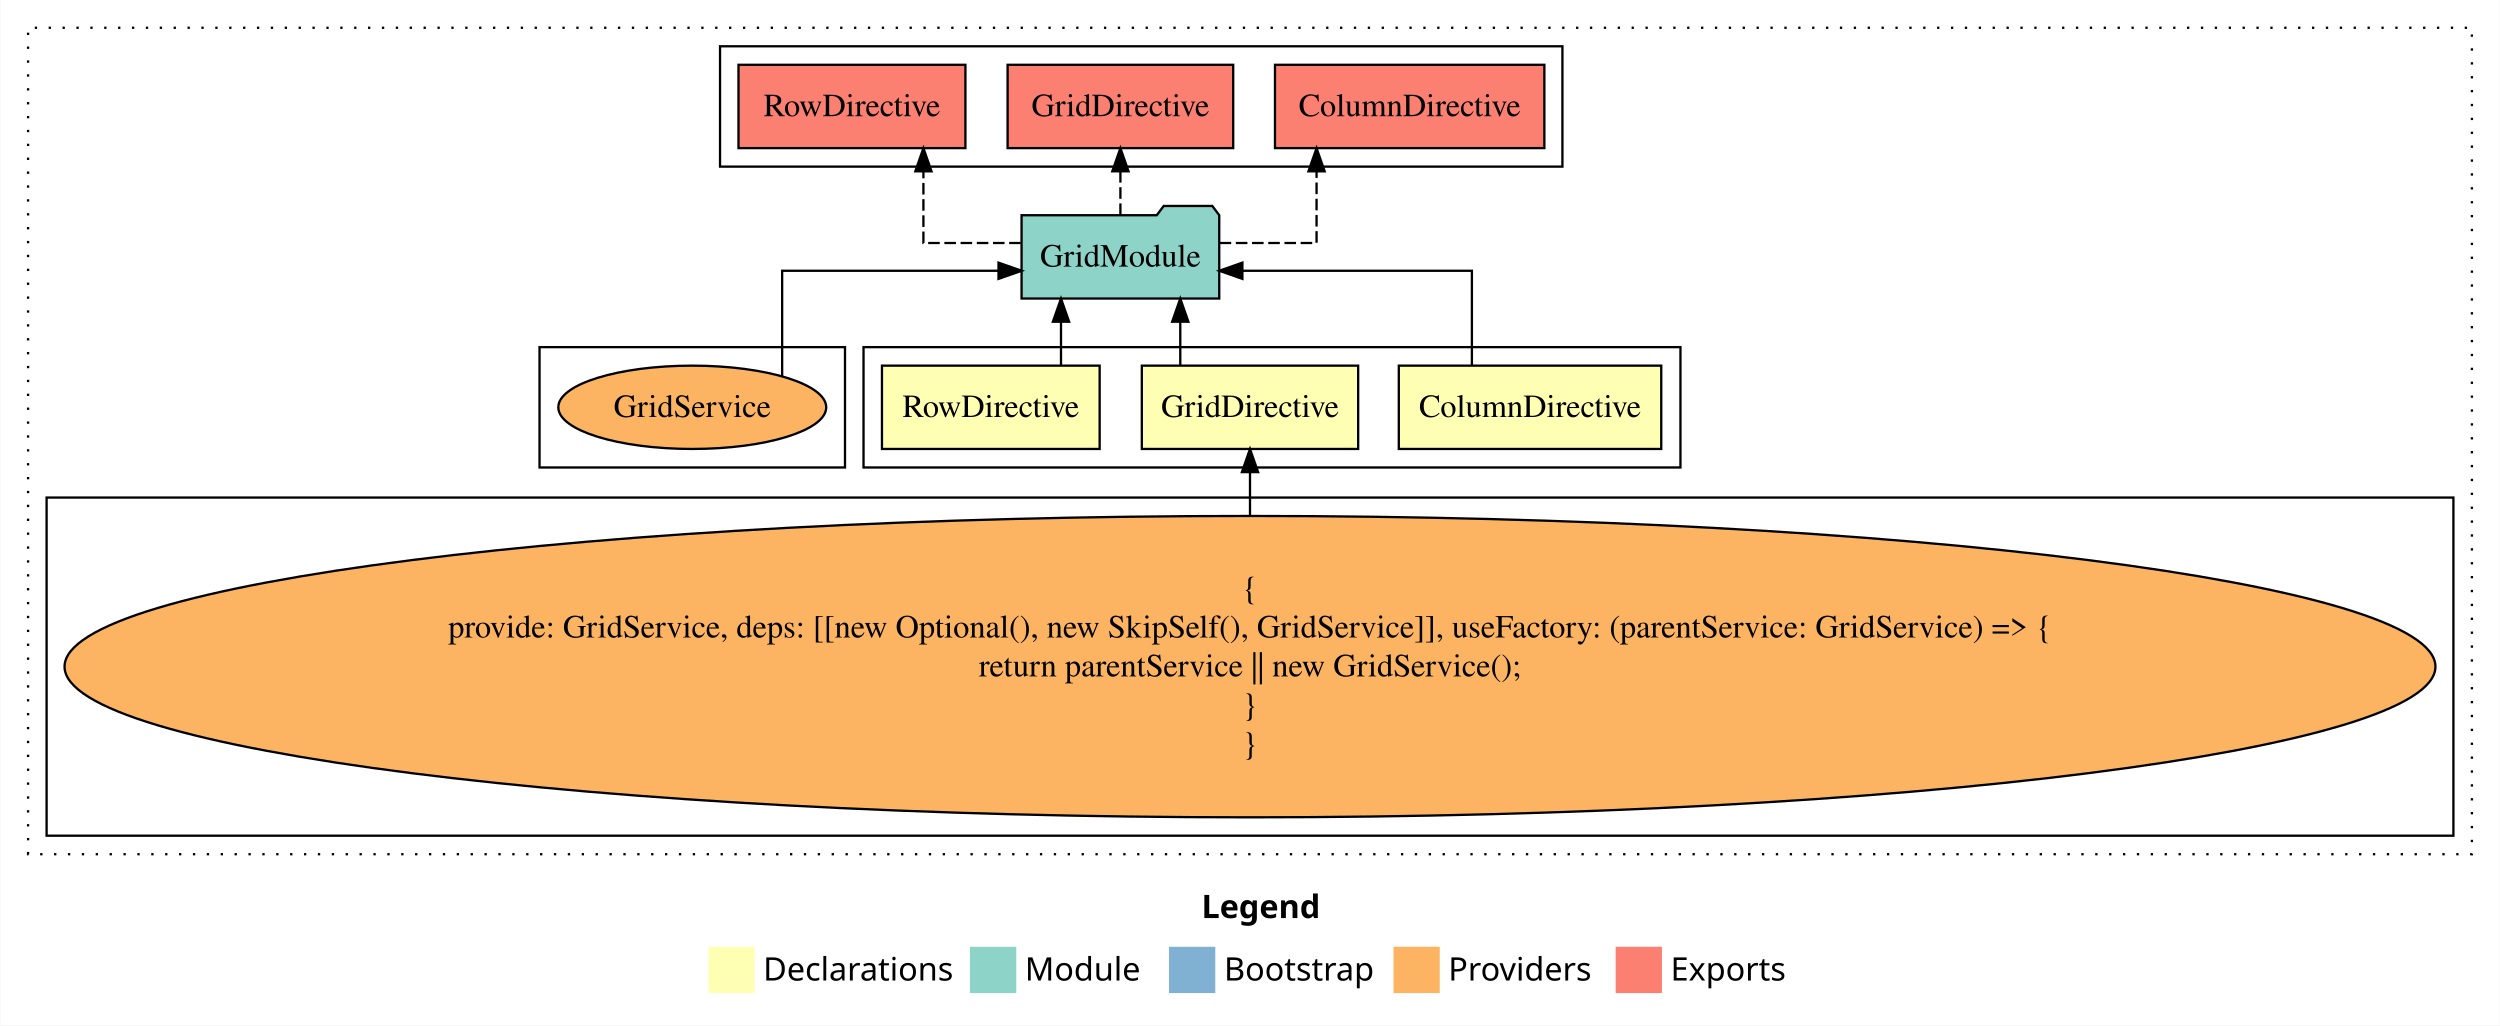
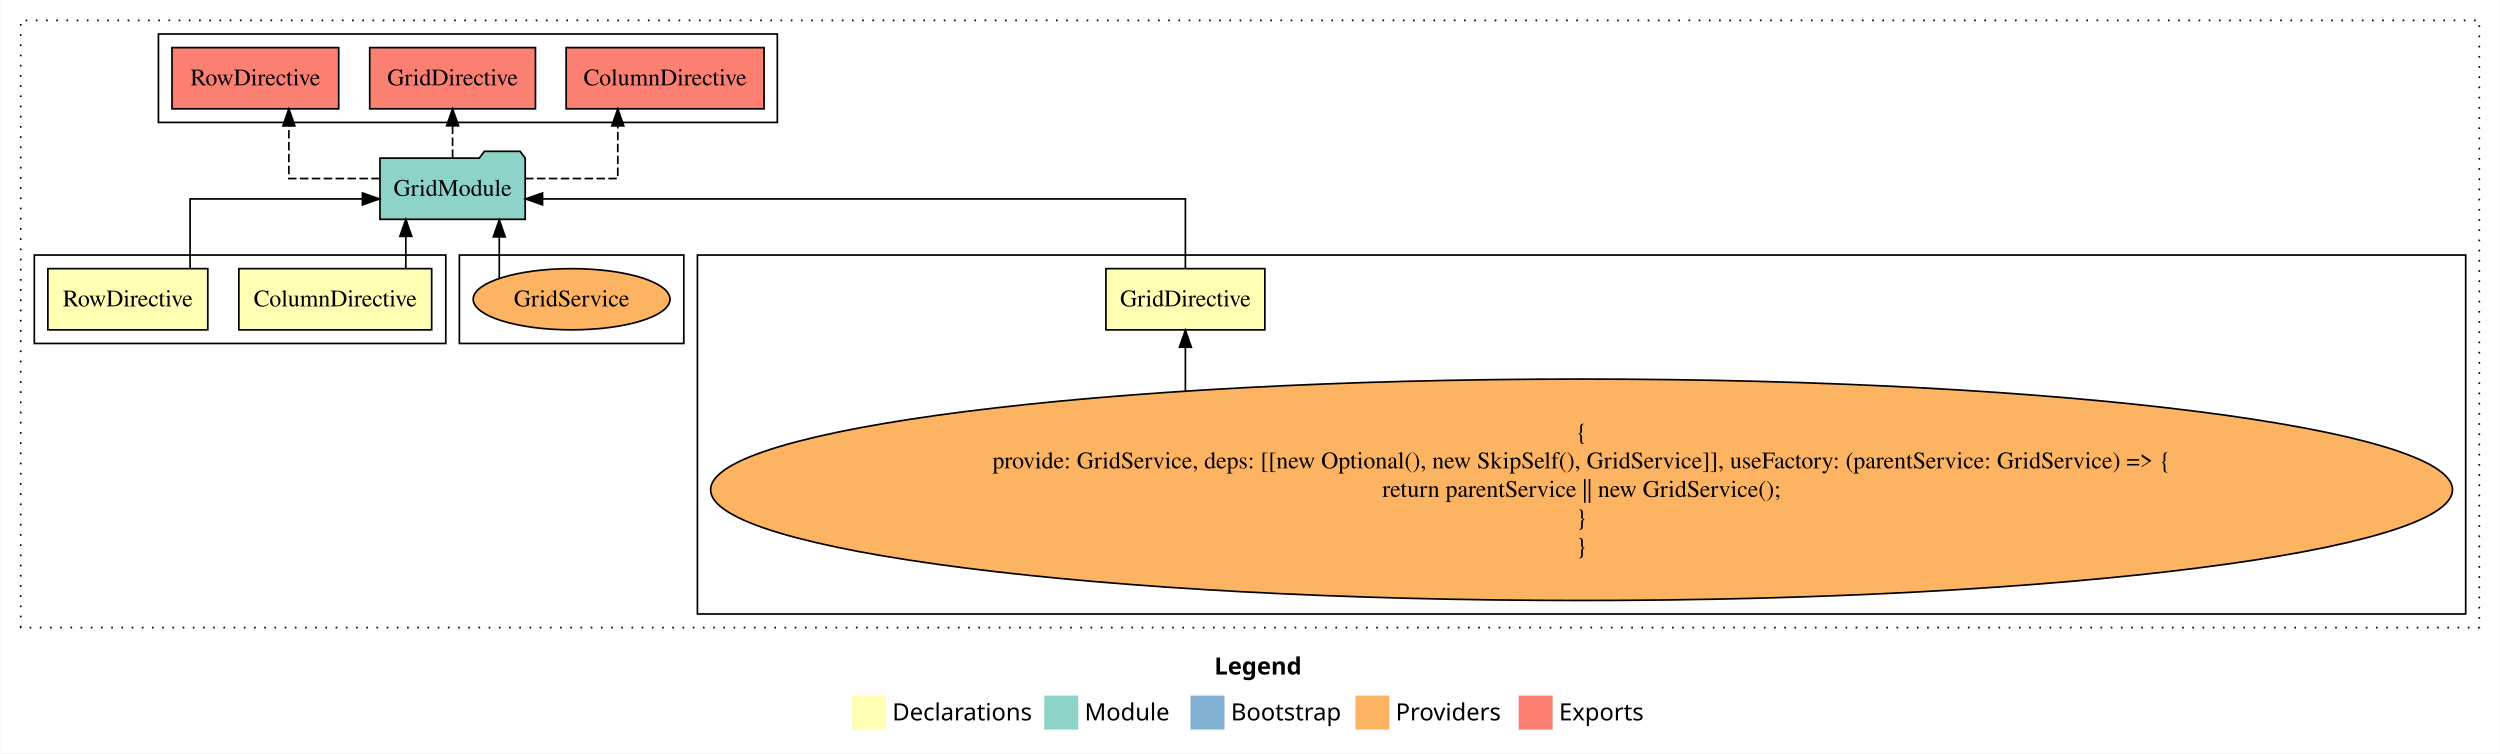
- <svg xmlns="http://www.w3.org/2000/svg" width="1080pt" height="443pt" viewBox="0.00 0.00 1080.00 443.11">
+ <svg xmlns="http://www.w3.org/2000/svg" width="1470pt" height="443pt" viewBox="0.00 0.00 1470.00 443.11">
  <g id="graph0" class="graph" transform="scale(1 1) rotate(0) translate(4 439.11)">
-     <polygon fill="white" stroke="transparent" points="-4,4 -4,-439.11 1076,-439.11 1076,4 -4,4" />
-     <text text-anchor="start" x="515.01" y="-42.4" font-family="Times-12" font-weight="bold" font-size="14.00">Legend</text>
-     <polygon fill="#ffffb3" stroke="transparent" points="302,-10 302,-30 322,-30 322,-10 302,-10" />
-     <text text-anchor="start" x="325.63" y="-15.4" font-family="Times-12" font-size="14.00">  Declarations</text>
-     <polygon fill="#8dd3c7" stroke="transparent" points="415,-10 415,-30 435,-30 435,-10 415,-10" />
-     <text text-anchor="start" x="438.73" y="-15.4" font-family="Times-12" font-size="14.00">  Module</text>
-     <polygon fill="#80b1d3" stroke="transparent" points="501,-10 501,-30 521,-30 521,-10 501,-10" />
-     <text text-anchor="start" x="524.78" y="-15.4" font-family="Times-12" font-size="14.00">  Bootstrap</text>
-     <polygon fill="#fdb462" stroke="transparent" points="598,-10 598,-30 618,-30 618,-10 598,-10" />
-     <text text-anchor="start" x="621.67" y="-15.4" font-family="Times-12" font-size="14.00">  Providers</text>
-     <polygon fill="#fb8072" stroke="transparent" points="694,-10 694,-30 714,-30 714,-10 694,-10" />
-     <text text-anchor="start" x="717.73" y="-15.4" font-family="Times-12" font-size="14.00">  Exports</text>
+     <polygon fill="white" stroke="transparent" points="-4,4 -4,-439.11 1466,-439.11 1466,4 -4,4" />
+     <text text-anchor="start" x="710.01" y="-42.4" font-family="Times-12" font-weight="bold" font-size="14.00">Legend</text>
+     <polygon fill="#ffffb3" stroke="transparent" points="497,-10 497,-30 517,-30 517,-10 497,-10" />
+     <text text-anchor="start" x="520.63" y="-15.4" font-family="Times-12" font-size="14.00">  Declarations</text>
+     <polygon fill="#8dd3c7" stroke="transparent" points="610,-10 610,-30 630,-30 630,-10 610,-10" />
+     <text text-anchor="start" x="633.73" y="-15.4" font-family="Times-12" font-size="14.00">  Module</text>
+     <polygon fill="#80b1d3" stroke="transparent" points="696,-10 696,-30 716,-30 716,-10 696,-10" />
+     <text text-anchor="start" x="719.78" y="-15.4" font-family="Times-12" font-size="14.00">  Bootstrap</text>
+     <polygon fill="#fdb462" stroke="transparent" points="793,-10 793,-30 813,-30 813,-10 793,-10" />
+     <text text-anchor="start" x="816.67" y="-15.4" font-family="Times-12" font-size="14.00">  Providers</text>
+     <polygon fill="#fb8072" stroke="transparent" points="889,-10 889,-30 909,-30 909,-10 889,-10" />
+     <text text-anchor="start" x="912.73" y="-15.4" font-family="Times-12" font-size="14.00">  Exports</text>
    <g id="clust1" class="cluster">
-       <polygon fill="none" stroke="black" stroke-dasharray="1,5" points="8,-70 8,-427.11 1064,-427.11 1064,-70 8,-70" />
+       <polygon fill="none" stroke="black" stroke-dasharray="1,5" points="8,-70 8,-427.11 1454,-427.11 1454,-70 8,-70" />
+     </g>
+     <g id="clust4" class="cluster">
+       <polygon fill="none" stroke="black" points="406,-78 406,-289.11 1446,-289.11 1446,-78 406,-78" />
+     </g>
+     <g id="clust9" class="cluster">
+       <polygon fill="none" stroke="black" points="266,-237.11 266,-289.11 398,-289.11 398,-237.11 266,-237.11" />
+     </g>
+     <g id="clust7" class="cluster">
+       <polygon fill="none" stroke="black" points="89,-367.11 89,-419.11 453,-419.11 453,-367.11 89,-367.11" />
    </g>
    <g id="clust2" class="cluster">
-       <polygon fill="none" stroke="black" points="369,-237.11 369,-289.11 722,-289.11 722,-237.11 369,-237.11" />
-     </g>
-     <g id="clust7" class="cluster">
-       <polygon fill="none" stroke="black" points="307,-367.11 307,-419.11 671,-419.11 671,-367.11 307,-367.11" />
-     </g>
-     <g id="clust4" class="cluster">
-       <polygon fill="none" stroke="black" points="16,-78 16,-224.11 1056,-224.11 1056,-78 16,-78" />
-     </g>
-     <g id="clust9" class="cluster">
-       <polygon fill="none" stroke="black" points="229,-237.11 229,-289.11 361,-289.11 361,-237.11 229,-237.11" />
+       <polygon fill="none" stroke="black" points="16,-237.11 16,-289.11 258,-289.11 258,-237.11 16,-237.11" />
    </g>
    <g id="node1" class="node">
-       <polygon fill="#ffffb3" stroke="black" points="713.7,-281.11 600.3,-281.11 600.3,-245.11 713.7,-245.11 713.7,-281.11" />
-       <text text-anchor="middle" x="657" y="-258.91" font-family="Times,serif" font-size="14.00">ColumnDirective</text>
+       <polygon fill="#ffffb3" stroke="black" points="249.7,-281.11 136.3,-281.11 136.3,-245.11 249.7,-245.11 249.7,-281.11" />
+       <text text-anchor="middle" x="193" y="-258.91" font-family="Times,serif" font-size="14.00">ColumnDirective</text>
    </g>
    <g id="node4" class="node">
-       <polygon fill="#8dd3c7" stroke="black" points="522.71,-346.11 519.71,-350.11 498.71,-350.11 495.71,-346.11 437.29,-346.11 437.29,-310.11 522.71,-310.11 522.71,-346.11" />
-       <text text-anchor="middle" x="480" y="-323.91" font-family="Times,serif" font-size="14.00">GridModule</text>
+       <polygon fill="#8dd3c7" stroke="black" points="304.71,-346.11 301.71,-350.11 280.71,-350.11 277.71,-346.11 219.29,-346.11 219.29,-310.11 304.71,-310.11 304.71,-346.11" />
+       <text text-anchor="middle" x="262" y="-323.91" font-family="Times,serif" font-size="14.00">GridModule</text>
    </g>
    <g id="edge1" class="edge">
-       <path fill="none" stroke="black" d="M631.88,-281.13C631.88,-298.48 631.88,-322.11 631.88,-322.11 631.88,-322.11 532.71,-322.11 532.71,-322.11" />
-       <polygon fill="black" stroke="black" points="532.71,-318.61 522.71,-322.11 532.71,-325.61 532.71,-318.61" />
+       <path fill="none" stroke="black" d="M234.5,-281.21C234.5,-281.21 234.5,-300.1 234.5,-300.1" />
+       <polygon fill="black" stroke="black" points="231,-300.1 234.5,-310.1 238,-300.1 231,-300.1" />
    </g>
    <g id="node2" class="node">
-       <polygon fill="#ffffb3" stroke="black" points="582.74,-281.11 489.26,-281.11 489.26,-245.11 582.74,-245.11 582.74,-281.11" />
-       <text text-anchor="middle" x="536" y="-258.91" font-family="Times,serif" font-size="14.00">GridDirective</text>
+       <polygon fill="#ffffb3" stroke="black" points="739.74,-281.11 646.26,-281.11 646.26,-245.11 739.74,-245.11 739.74,-281.11" />
+       <text text-anchor="middle" x="693" y="-258.91" font-family="Times,serif" font-size="14.00">GridDirective</text>
    </g>
    <g id="edge2" class="edge">
-       <path fill="none" stroke="black" d="M505.87,-281.21C505.87,-281.21 505.87,-300.1 505.87,-300.1" />
-       <polygon fill="black" stroke="black" points="502.37,-300.1 505.87,-310.1 509.37,-300.1 502.37,-300.1" />
+       <path fill="none" stroke="black" d="M693,-281.13C693,-298.48 693,-322.11 693,-322.11 693,-322.11 314.9,-322.11 314.9,-322.11" />
+       <polygon fill="black" stroke="black" points="314.9,-318.61 304.9,-322.11 314.9,-325.61 314.9,-318.61" />
    </g>
    <g id="node3" class="node">
-       <polygon fill="#ffffb3" stroke="black" points="471.03,-281.11 376.97,-281.11 376.97,-245.11 471.03,-245.11 471.03,-281.11" />
-       <text text-anchor="middle" x="424" y="-258.91" font-family="Times,serif" font-size="14.00">RowDirective</text>
+       <polygon fill="#ffffb3" stroke="black" points="118.03,-281.11 23.97,-281.11 23.97,-245.11 118.03,-245.11 118.03,-281.11" />
+       <text text-anchor="middle" x="71" y="-258.91" font-family="Times,serif" font-size="14.00">RowDirective</text>
    </g>
    <g id="edge4" class="edge">
-       <path fill="none" stroke="black" d="M454.33,-281.21C454.33,-281.21 454.33,-300.1 454.33,-300.1" />
-       <polygon fill="black" stroke="black" points="450.83,-300.1 454.33,-310.1 457.83,-300.1 450.83,-300.1" />
+       <path fill="none" stroke="black" d="M107.62,-281.13C107.62,-298.48 107.62,-322.11 107.62,-322.11 107.62,-322.11 209,-322.11 209,-322.11" />
+       <polygon fill="black" stroke="black" points="209,-325.61 219,-322.11 209,-318.61 209,-325.61" />
    </g>
    <g id="node6" class="node">
-       <polygon fill="#fb8072" stroke="black" points="663.2,-411.11 546.8,-411.11 546.8,-375.11 663.2,-375.11 663.2,-411.11" />
-       <text text-anchor="middle" x="605" y="-388.91" font-family="Times,serif" font-size="14.00">ColumnDirective </text>
+       <polygon fill="#fb8072" stroke="black" points="445.2,-411.11 328.8,-411.11 328.8,-375.11 445.2,-375.11 445.2,-411.11" />
+       <text text-anchor="middle" x="387" y="-388.91" font-family="Times,serif" font-size="14.00">ColumnDirective </text>
    </g>
    <g id="edge5" class="edge">
-       <path fill="none" stroke="black" stroke-dasharray="5,2" d="M522.88,-334.11C543.9,-334.11 564.76,-334.11 564.76,-334.11 564.76,-334.11 564.76,-365.09 564.76,-365.09" />
-       <polygon fill="black" stroke="black" points="561.26,-365.09 564.76,-375.09 568.26,-365.09 561.26,-365.09" />
+       <path fill="none" stroke="black" stroke-dasharray="5,2" d="M304.62,-334.11C330.73,-334.11 359.17,-334.11 359.17,-334.11 359.17,-334.11 359.17,-365.09 359.17,-365.09" />
+       <polygon fill="black" stroke="black" points="355.67,-365.09 359.17,-375.09 362.67,-365.09 355.67,-365.09" />
    </g>
    <g id="node7" class="node">
-       <polygon fill="#fb8072" stroke="black" points="528.74,-411.11 431.26,-411.11 431.26,-375.11 528.74,-375.11 528.74,-411.11" />
-       <text text-anchor="middle" x="480" y="-388.91" font-family="Times,serif" font-size="14.00">GridDirective </text>
+       <polygon fill="#fb8072" stroke="black" points="310.74,-411.11 213.26,-411.11 213.26,-375.11 310.74,-375.11 310.74,-411.11" />
+       <text text-anchor="middle" x="262" y="-388.91" font-family="Times,serif" font-size="14.00">GridDirective </text>
    </g>
    <g id="edge6" class="edge">
-       <path fill="none" stroke="black" stroke-dasharray="5,2" d="M480,-346.21C480,-346.21 480,-365.1 480,-365.1" />
-       <polygon fill="black" stroke="black" points="476.5,-365.1 480,-375.1 483.5,-365.1 476.5,-365.1" />
+       <path fill="none" stroke="black" stroke-dasharray="5,2" d="M262,-346.21C262,-346.21 262,-365.1 262,-365.1" />
+       <polygon fill="black" stroke="black" points="258.5,-365.1 262,-375.1 265.5,-365.1 258.5,-365.1" />
    </g>
    <g id="node8" class="node">
-       <polygon fill="#fb8072" stroke="black" points="413.03,-411.11 314.97,-411.11 314.97,-375.11 413.03,-375.11 413.03,-411.11" />
-       <text text-anchor="middle" x="364" y="-388.91" font-family="Times,serif" font-size="14.00">RowDirective </text>
+       <polygon fill="#fb8072" stroke="black" points="195.03,-411.11 96.97,-411.11 96.97,-375.11 195.03,-375.11 195.03,-411.11" />
+       <text text-anchor="middle" x="146" y="-388.91" font-family="Times,serif" font-size="14.00">RowDirective </text>
    </g>
    <g id="edge7" class="edge">
-       <path fill="none" stroke="black" stroke-dasharray="5,2" d="M436.94,-334.11C415.83,-334.11 394.88,-334.11 394.88,-334.11 394.88,-334.11 394.88,-365.09 394.88,-365.09" />
-       <polygon fill="black" stroke="black" points="391.38,-365.09 394.88,-375.09 398.38,-365.09 391.38,-365.09" />
+       <path fill="none" stroke="black" stroke-dasharray="5,2" d="M219.2,-334.11C193.49,-334.11 165.71,-334.11 165.71,-334.11 165.71,-334.11 165.71,-365.09 165.71,-365.09" />
+       <polygon fill="black" stroke="black" points="162.21,-365.09 165.71,-375.09 169.21,-365.09 162.21,-365.09" />
    </g>
    <g id="node5" class="node">
-       <ellipse fill="#fdb462" stroke="black" cx="536" cy="-151.05" rx="512.24" ry="65.11" />
-       <text text-anchor="middle" x="536" y="-180.45" font-family="Times,serif" font-size="14.00">{</text>
-       <text text-anchor="middle" x="536" y="-163.65" font-family="Times,serif" font-size="14.00">    provide: GridService, deps: [[new Optional(), new SkipSelf(), GridService]], useFactory: (parentService: GridService) =&gt; {</text>
-       <text text-anchor="middle" x="536" y="-146.85" font-family="Times,serif" font-size="14.00">        return parentService || new GridService();</text>
-       <text text-anchor="middle" x="536" y="-130.05" font-family="Times,serif" font-size="14.00">    }</text>
-       <text text-anchor="middle" x="536" y="-113.25" font-family="Times,serif" font-size="14.00">}</text>
+       <ellipse fill="#fdb462" stroke="black" cx="926" cy="-151.05" rx="512.24" ry="65.11" />
+       <text text-anchor="middle" x="926" y="-180.45" font-family="Times,serif" font-size="14.00">{</text>
+       <text text-anchor="middle" x="926" y="-163.65" font-family="Times,serif" font-size="14.00">    provide: GridService, deps: [[new Optional(), new SkipSelf(), GridService]], useFactory: (parentService: GridService) =&gt; {</text>
+       <text text-anchor="middle" x="926" y="-146.85" font-family="Times,serif" font-size="14.00">        return parentService || new GridService();</text>
+       <text text-anchor="middle" x="926" y="-130.05" font-family="Times,serif" font-size="14.00">    }</text>
+       <text text-anchor="middle" x="926" y="-113.25" font-family="Times,serif" font-size="14.00">}</text>
    </g>
    <g id="edge3" class="edge">
-       <path fill="none" stroke="black" d="M536,-216.24C536,-216.24 536,-235.1 536,-235.1" />
-       <polygon fill="black" stroke="black" points="532.5,-235.1 536,-245.1 539.5,-235.1 532.5,-235.1" />
+       <path fill="none" stroke="black" d="M693,-209.05C693,-209.05 693,-234.89 693,-234.89" />
+       <polygon fill="black" stroke="black" points="689.5,-234.89 693,-244.89 696.5,-234.89 689.5,-234.89" />
    </g>
    <g id="node9" class="node">
-       <ellipse fill="#fdb462" stroke="black" cx="295" cy="-263.11" rx="57.88" ry="18" />
-       <text text-anchor="middle" x="295" y="-258.91" font-family="Times,serif" font-size="14.00">GridService</text>
+       <ellipse fill="#fdb462" stroke="black" cx="332" cy="-263.11" rx="57.88" ry="18" />
+       <text text-anchor="middle" x="332" y="-258.91" font-family="Times,serif" font-size="14.00">GridService</text>
    </g>
    <g id="edge8" class="edge">
-       <path fill="none" stroke="black" d="M333.84,-276.5C333.84,-293.9 333.84,-322.11 333.84,-322.11 333.84,-322.11 427.33,-322.11 427.33,-322.11" />
-       <polygon fill="black" stroke="black" points="427.33,-325.61 437.33,-322.11 427.33,-318.61 427.33,-325.61" />
+       <path fill="none" stroke="black" d="M289.46,-275.33C289.46,-275.33 289.46,-299.79 289.46,-299.79" />
+       <polygon fill="black" stroke="black" points="285.96,-299.79 289.46,-309.79 292.96,-299.79 285.96,-299.79" />
    </g>
  </g>
</svg>
